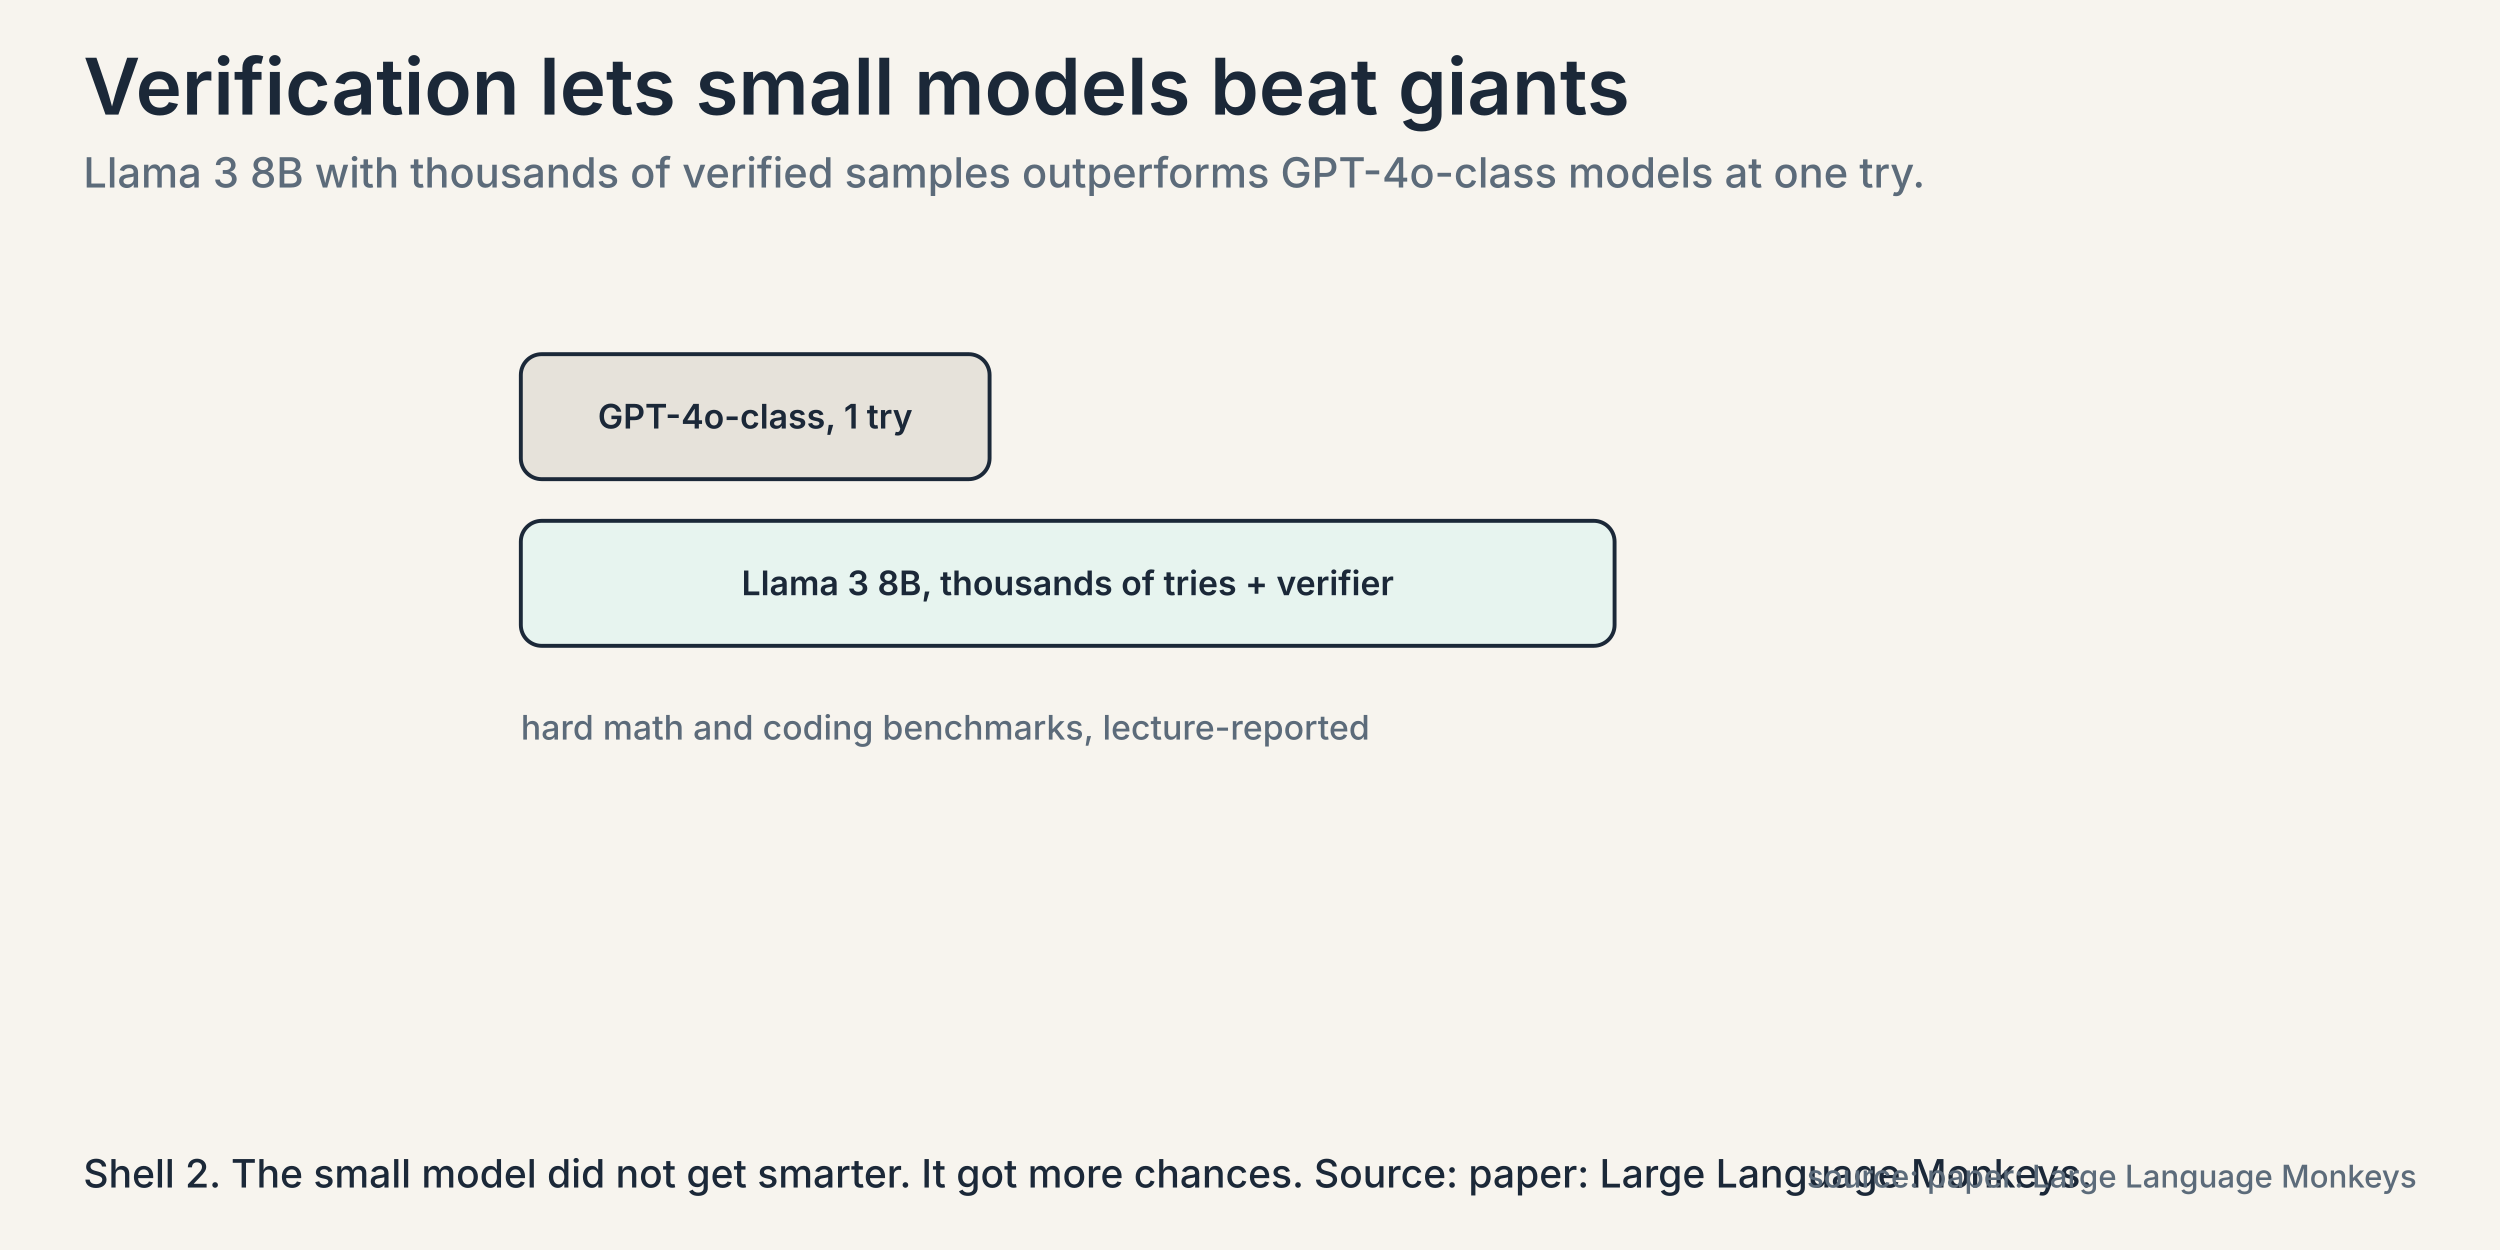
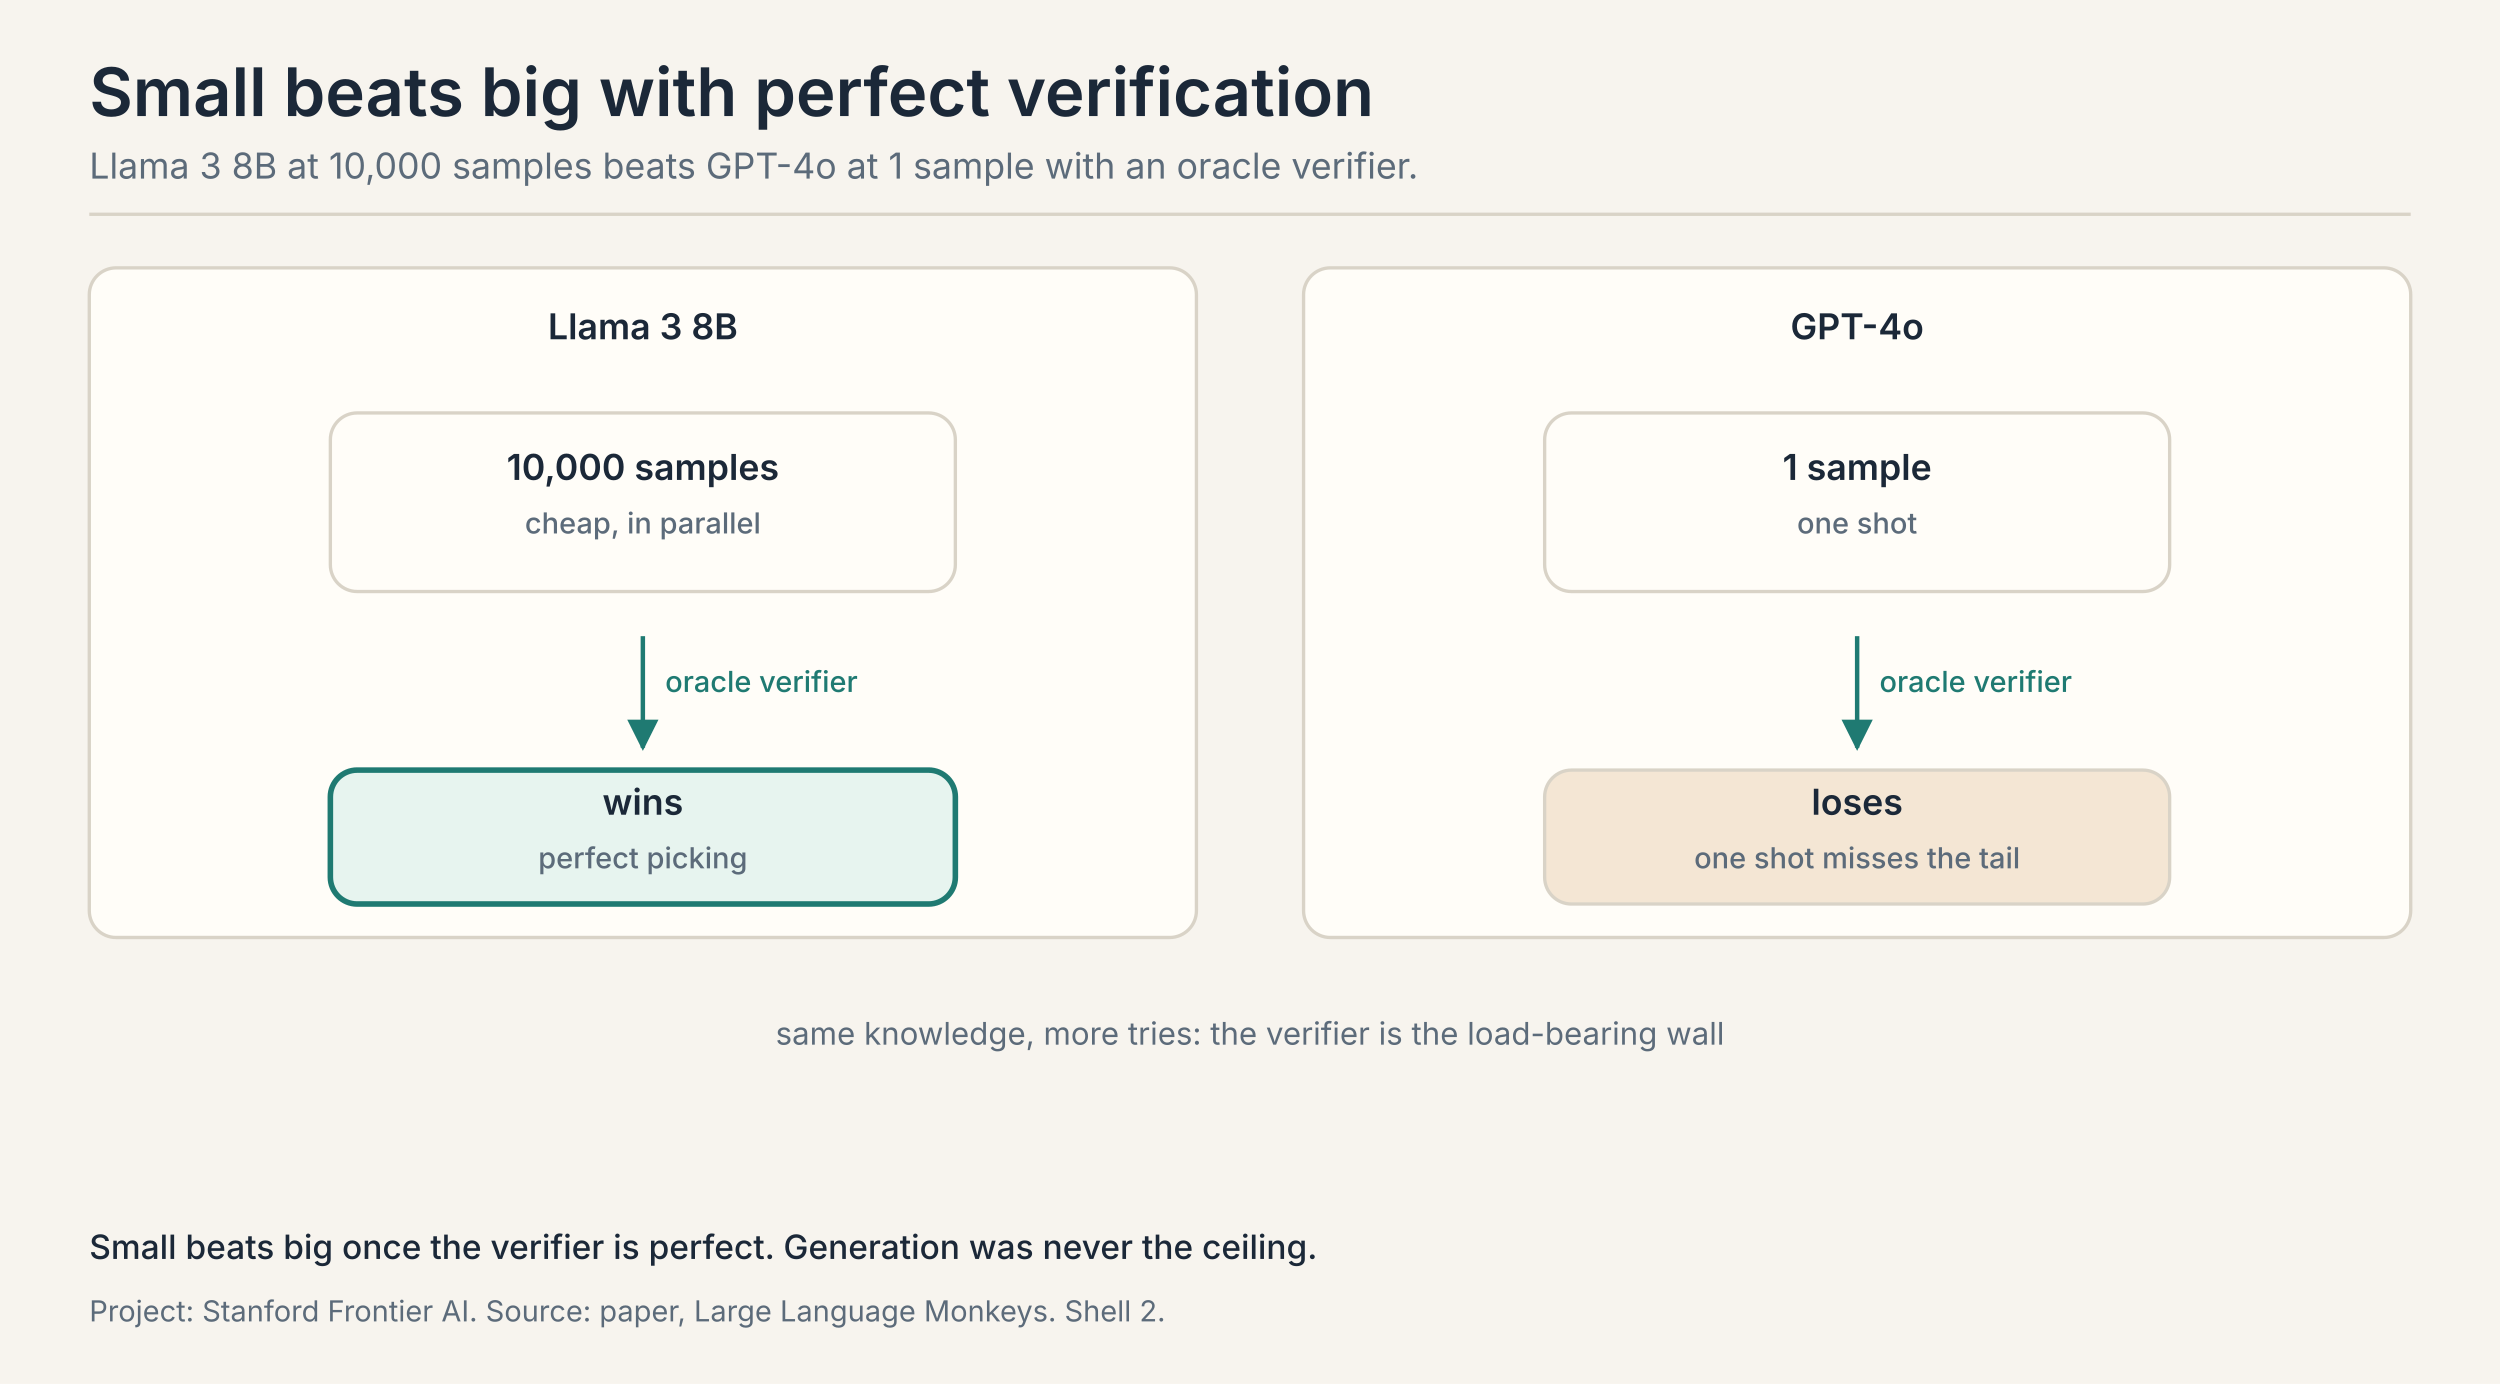
- <svg xmlns="http://www.w3.org/2000/svg" width="960" height="480" viewBox="0 0 960 480" font-family="Inter, 'Source Sans 3', 'IBM Plex Sans', system-ui, sans-serif">
-   <rect width="960" height="480" fill="#F7F4EE" rx="0" />
-   <text x="32" y="44" font-size="30" font-weight="600" fill="#1B2838">Verification lets small models beat giants</text>
-   <text x="32" y="72" font-size="16" font-weight="450" fill="#5C6B7A">Llama 3 8B with thousands of verified samples outperforms GPT-4o-class models at one try.</text>
-   <rect x="200" y="136" width="180" height="48" fill="#E6E2DA" stroke="#1B2838" stroke-width="1.5" rx="8" />
-   <text x="290.0" y="164.55" text-anchor="middle" font-size="13" font-weight="600" fill="#1B2838">GPT-4o-class, 1 try</text>
-   <rect x="200" y="200" width="420" height="48" fill="#E7F4EF" stroke="#1B2838" stroke-width="1.5" rx="8" />
-   <text x="410.0" y="228.55" text-anchor="middle" font-size="13" font-weight="600" fill="#1B2838">Llama 3 8B, thousands of tries + verifier</text>
-   <text x="200" y="284" text-anchor="start" font-size="13" font-weight="450" fill="#5C6B7A">hard math and coding benchmarks, lecture-reported</text>
-   <text x="32" y="456" font-size="15" font-weight="500" fill="#1B2838">Shell 2. The small model did not get smarter. It got more chances. Source: paper: Large Language Monkeys.</text>
-   <text x="928" y="456" text-anchor="end" font-size="12" font-weight="450" fill="#5C6B7A">source: paper: Large Language Monkeys</text>
+ <svg xmlns="http://www.w3.org/2000/svg" width="1120" height="620" viewBox="0 0 1120 620" font-family="Inter, 'Source Sans 3', 'IBM Plex Sans', system-ui, sans-serif">
+   <rect width="1120" height="620" fill="#F7F4EE" />
+   <text x="40" y="52" font-size="30" font-weight="600" fill="#1B2838">Small beats big with perfect verification</text>
+   <text x="40" y="80" font-size="16" fill="#5C6B7A">Llama 3 8B at 10,000 samples beats GPT-4o at 1 sample with an oracle verifier.</text>
+   <line x1="40" y1="96" x2="1080" y2="96" stroke="#D9D3C7" stroke-width="1.5" />
+   <defs>
+     <marker id="arr" viewBox="0 0 10 10" refX="9" refY="5" markerWidth="7" markerHeight="7" orient="auto-start-reverse">
+       <path d="M0,0 L10,5 L0,10 z" fill="#1F7A72" />
+     </marker>
+   </defs>
+   <rect x="40" y="120" width="496" height="300" rx="12" fill="#FFFDF8" stroke="#D9D3C7" stroke-width="1.5" />
+   <text x="288" y="152" font-size="16" font-weight="600" fill="#1B2838" text-anchor="middle">Llama 3 8B</text>
+   <rect x="148" y="185" width="280" height="80" rx="12" fill="#FFFDF8" stroke="#D9D3C7" stroke-width="1.5" />
+   <text x="288.0" y="215.0" font-size="16" font-weight="600" fill="#1B2838" text-anchor="middle">10,000 samples</text>
+   <text x="288.0" y="239.0" font-size="13" font-weight="450" fill="#5C6B7A" text-anchor="middle">cheap, in parallel</text>
+   <line x1="288" y1="285" x2="288" y2="335" stroke="#1F7A72" stroke-width="2" marker-end="url(#arr)" />
+   <text x="298.0" y="310.0" font-size="13" font-weight="500" fill="#1F7A72">oracle verifier</text>
+   <rect x="148" y="345" width="280" height="60" rx="12" fill="#E7F4EF" stroke="#1F7A72" stroke-width="2.5" />
+   <text x="288.0" y="365.0" font-size="16" font-weight="600" fill="#1B2838" text-anchor="middle">wins</text>
+   <text x="288.0" y="389.0" font-size="13" font-weight="450" fill="#5C6B7A" text-anchor="middle">perfect picking</text>
+   <rect x="584" y="120" width="496" height="300" rx="12" fill="#FFFDF8" stroke="#D9D3C7" stroke-width="1.5" />
+   <text x="832" y="152" font-size="16" font-weight="600" fill="#1B2838" text-anchor="middle">GPT-4o</text>
+   <rect x="692" y="185" width="280" height="80" rx="12" fill="#FFFDF8" stroke="#D9D3C7" stroke-width="1.5" />
+   <text x="832.0" y="215.0" font-size="16" font-weight="600" fill="#1B2838" text-anchor="middle">1 sample</text>
+   <text x="832.0" y="239.0" font-size="13" font-weight="450" fill="#5C6B7A" text-anchor="middle">one shot</text>
+   <line x1="832" y1="285" x2="832" y2="335" stroke="#1F7A72" stroke-width="2" marker-end="url(#arr)" />
+   <text x="842.0" y="310.0" font-size="13" font-weight="500" fill="#1F7A72">oracle verifier</text>
+   <rect x="692" y="345" width="280" height="60" rx="12" fill="#F4E6D4" stroke="#D9D3C7" stroke-width="1.5" />
+   <text x="832.0" y="365.0" font-size="16" font-weight="600" fill="#1B2838" text-anchor="middle">loses</text>
+   <text x="832.0" y="389.0" font-size="13" font-weight="450" fill="#5C6B7A" text-anchor="middle">one shot misses the tail</text>
+   <text x="560" y="468" font-size="14" fill="#5C6B7A" text-anchor="middle">same knowledge, more tries: the verifier is the load-bearing wall</text>
+   <text x="40" y="564" font-size="15" font-weight="450" fill="#1B2838">Small beats big once the verifier is perfect. Generation was never the ceiling.</text>
+   <text x="40" y="592" font-size="13" fill="#5C6B7A">Project: Stanford Frontier AI. Source: paper, Large Language Monkeys. Shell 2.</text>
</svg>
